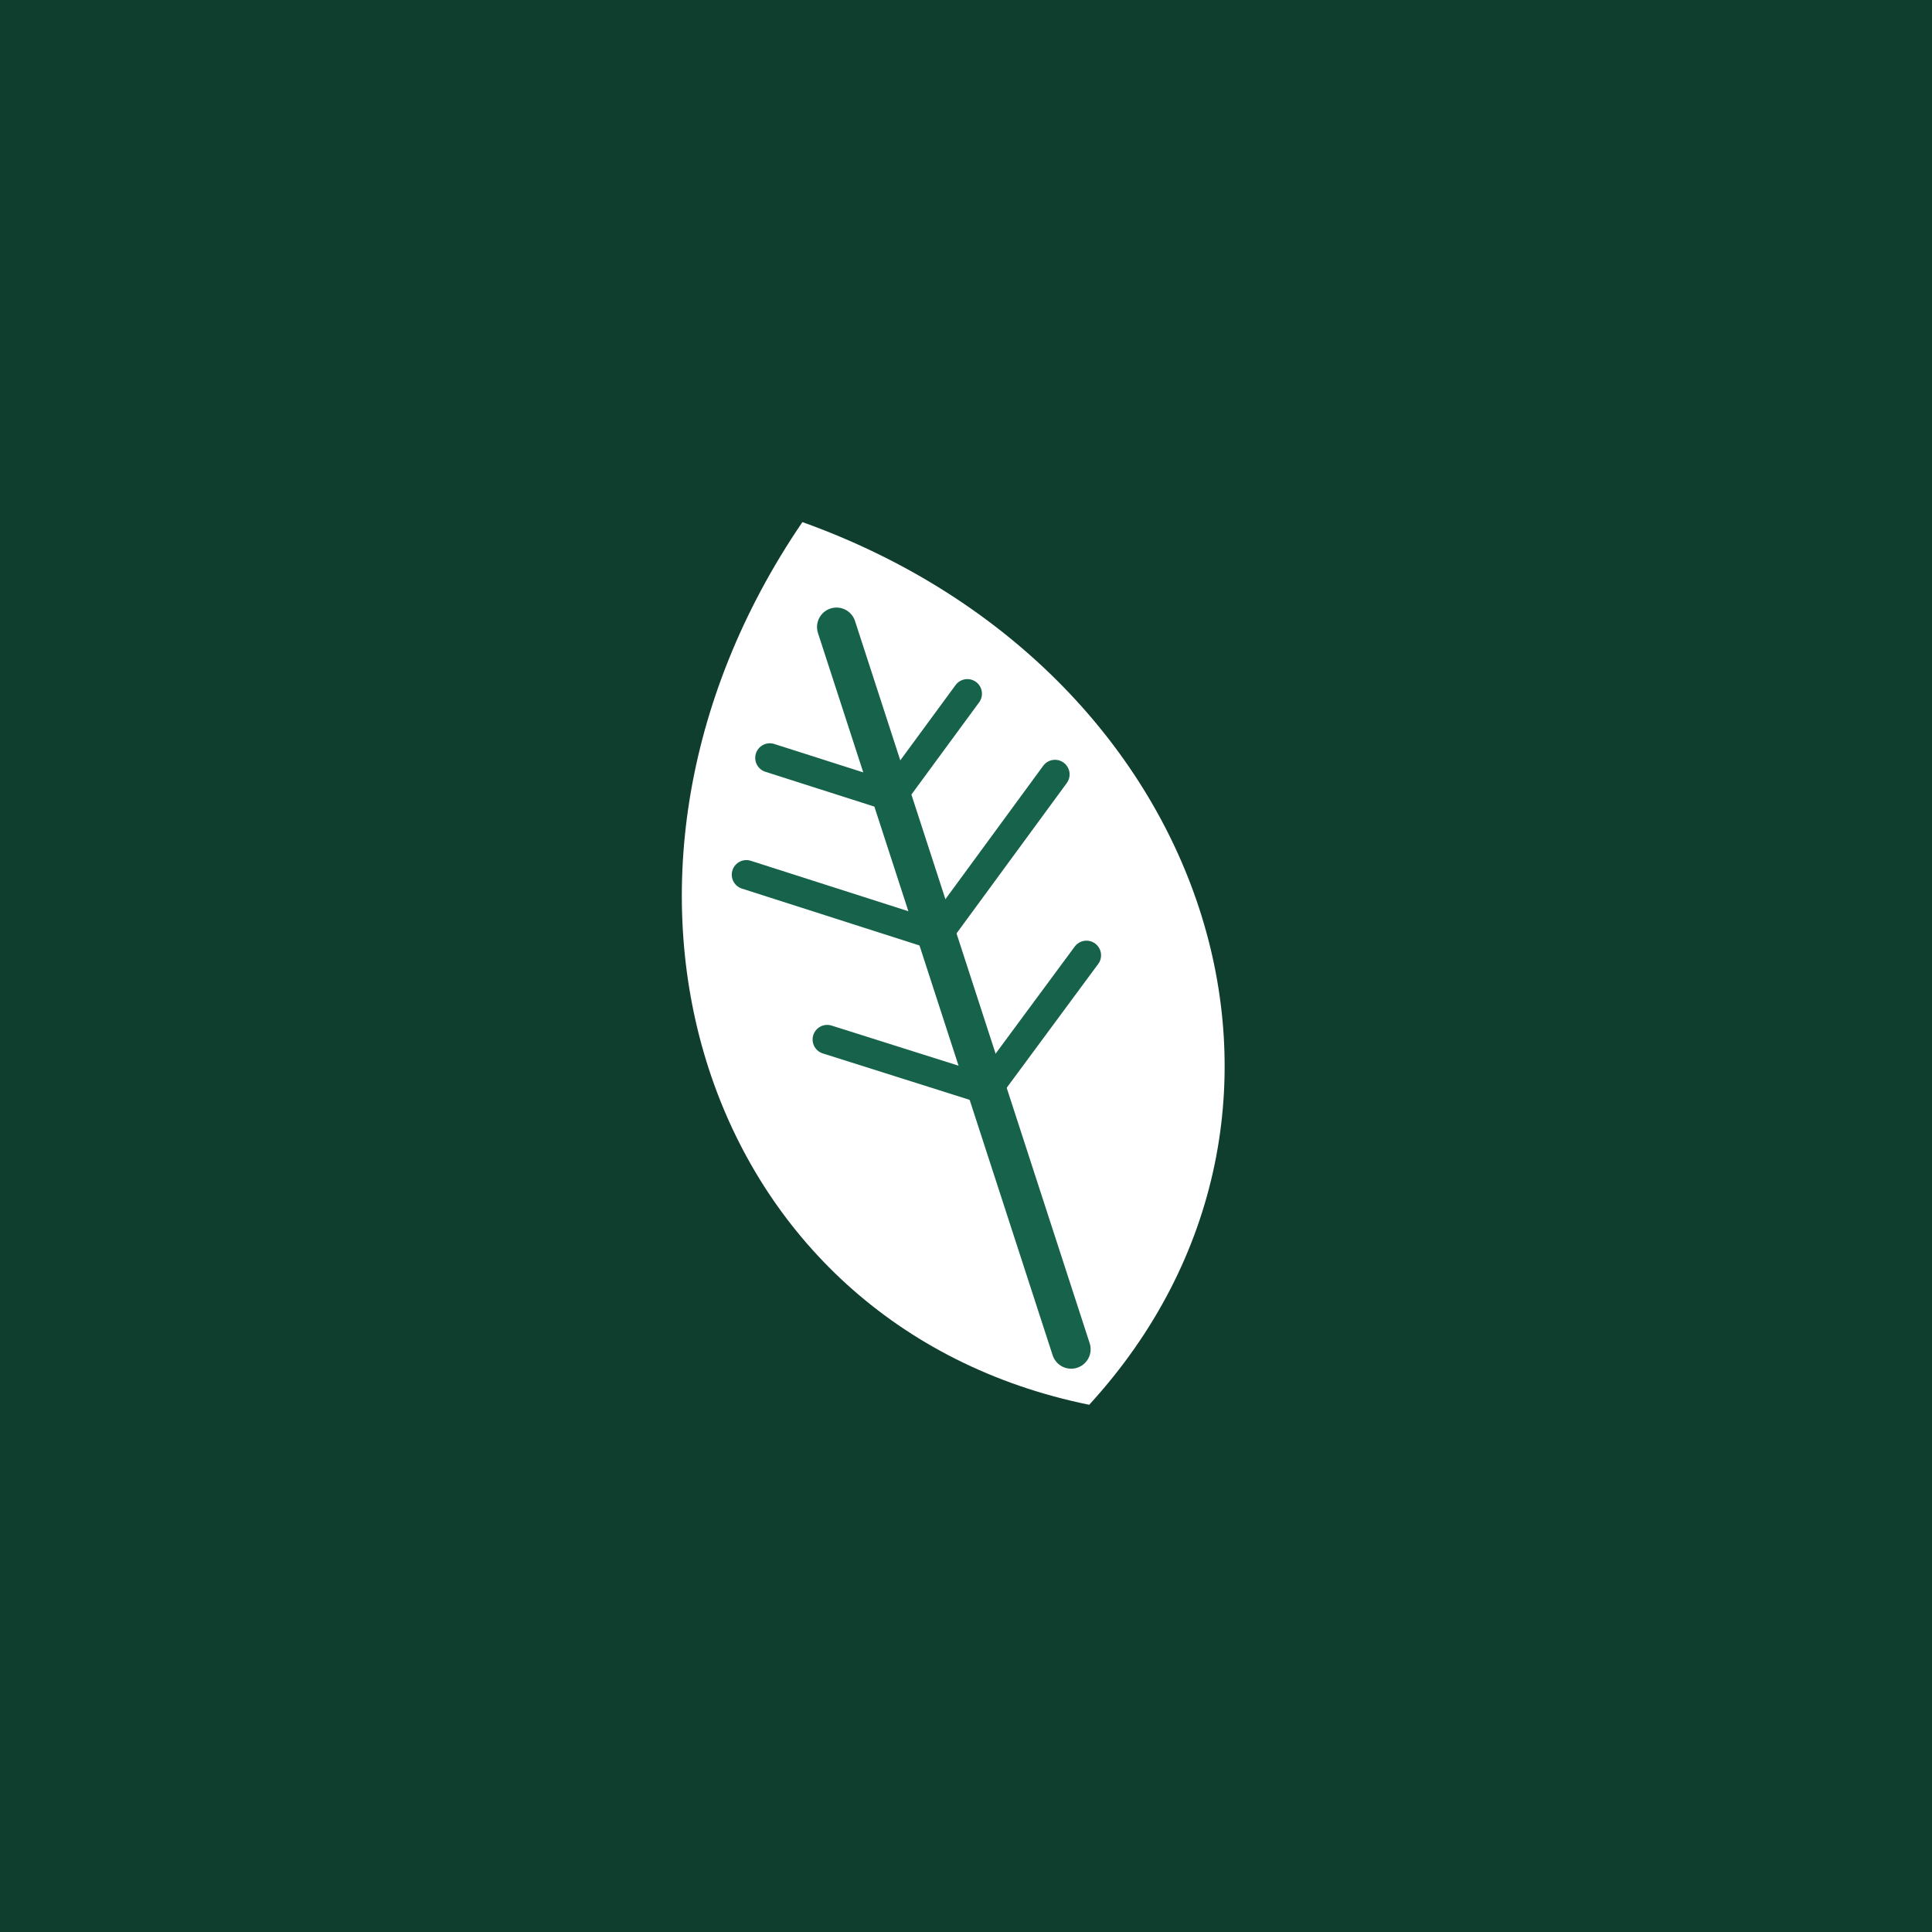
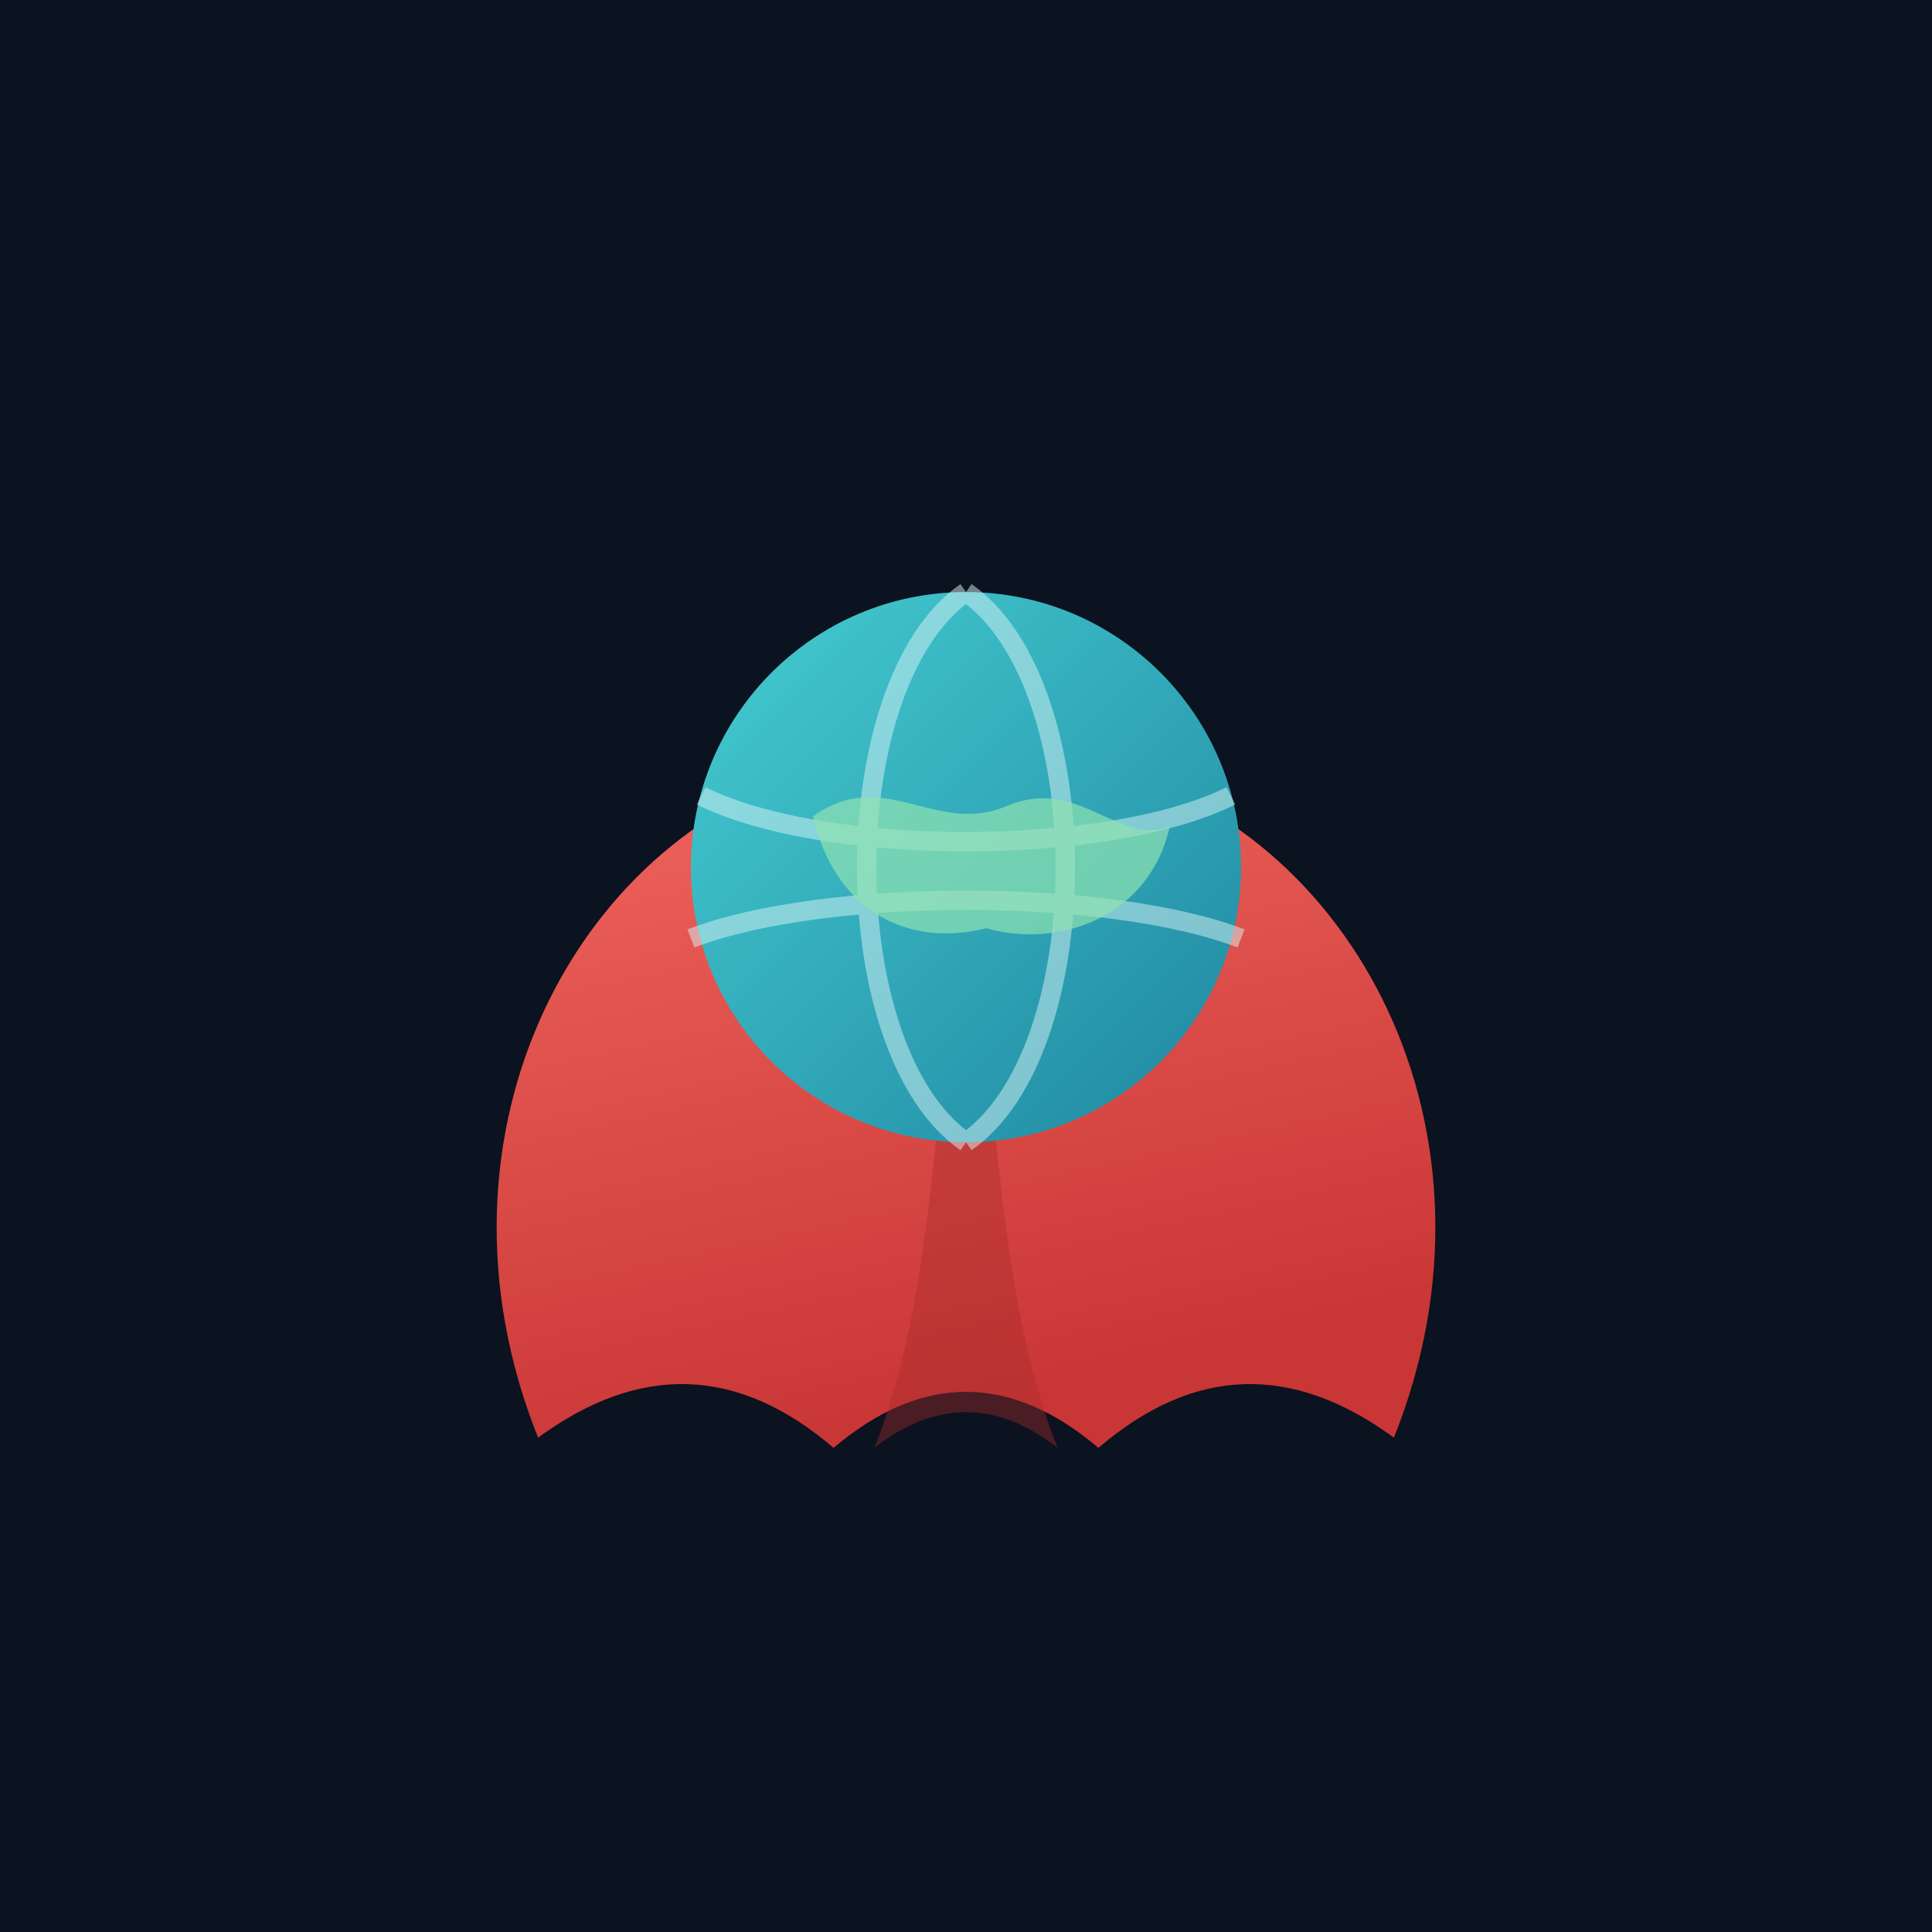
- <svg xmlns="http://www.w3.org/2000/svg" viewBox="0 0 512 512" role="img" aria-label="Briefing">
+ <svg xmlns="http://www.w3.org/2000/svg" viewBox="0 0 512 512">
+   <rect width="512" height="512" fill="#0b1220" />
  <defs>
-     <linearGradient id="bg" x1="0" y1="0" x2="1" y2="1">
-       <stop offset="0" stop-color="#16624a" />
-       <stop offset="1" stop-color="#0f3d2e" />
+     <linearGradient id="cape" x1="0" y1="0" x2="0.3" y2="1">
+       <stop offset="0" stop-color="#f0665d" />
+       <stop offset="1" stop-color="#c93636" />
+     </linearGradient>
+     <linearGradient id="globe" x1="0" y1="0" x2="1" y2="1">
+       <stop offset="0" stop-color="#45cdd2" />
+       <stop offset="1" stop-color="#1f86a0" />
    </linearGradient>
  </defs>
-   <rect x="0" y="0" width="512" height="512" fill="#0f3d2e" />
-   <g transform="rotate(-18 256 256) scale(0.86) translate(36 36)">
-     <path d="M256 402 C150 342 150 198 256 116 C362 198 362 342 256 402 Z" fill="#ffffff" />
-     <path d="M256 384 L256 150" stroke="#16624a" stroke-width="12" stroke-linecap="round" />
-     <path d="M256 250 L206 214 M256 250 L306 214 M256 300 L214 270 M256 300 L298 270 M256 205 L224 182 M256 205 L288 182" stroke="#16624a" stroke-width="9" stroke-linecap="round" fill="none" />
+   <g transform="translate(94,84) scale(2.7)">
+     <path d="M47 44 C22 50 6 80 18 110 Q33 99 47 111 Q60 100 73 111 Q87 99 102 110 C114 80 98 50 73 44 C66 54 54 54 47 44 Z" fill="url(#cape)" />
+     <path d="M60 52 C57 76 57 96 51 111 Q60 104 69 111 C63 96 63 76 60 52 Z" fill="#a82a2a" opacity=".4" />
+     <circle cx="60" cy="54" r="27" fill="url(#globe)" />
+     <path d="M34 47 C46 53 74 53 86 47 M33 61 C46 56 74 56 87 61 M60 27 C47 36 47 72 60 81 M60 27 C73 36 73 72 60 81" fill="none" stroke="#daf4f6" stroke-width="1.9" opacity=".5" />
+     <path d="M45 49 C52 44 57 51 64 48 C71 45 75 52 80 50 C78 59 69 62 62 60 C54 62 47 58 45 49 Z" fill="#8fe3b0" opacity=".7" />
  </g>
</svg>
